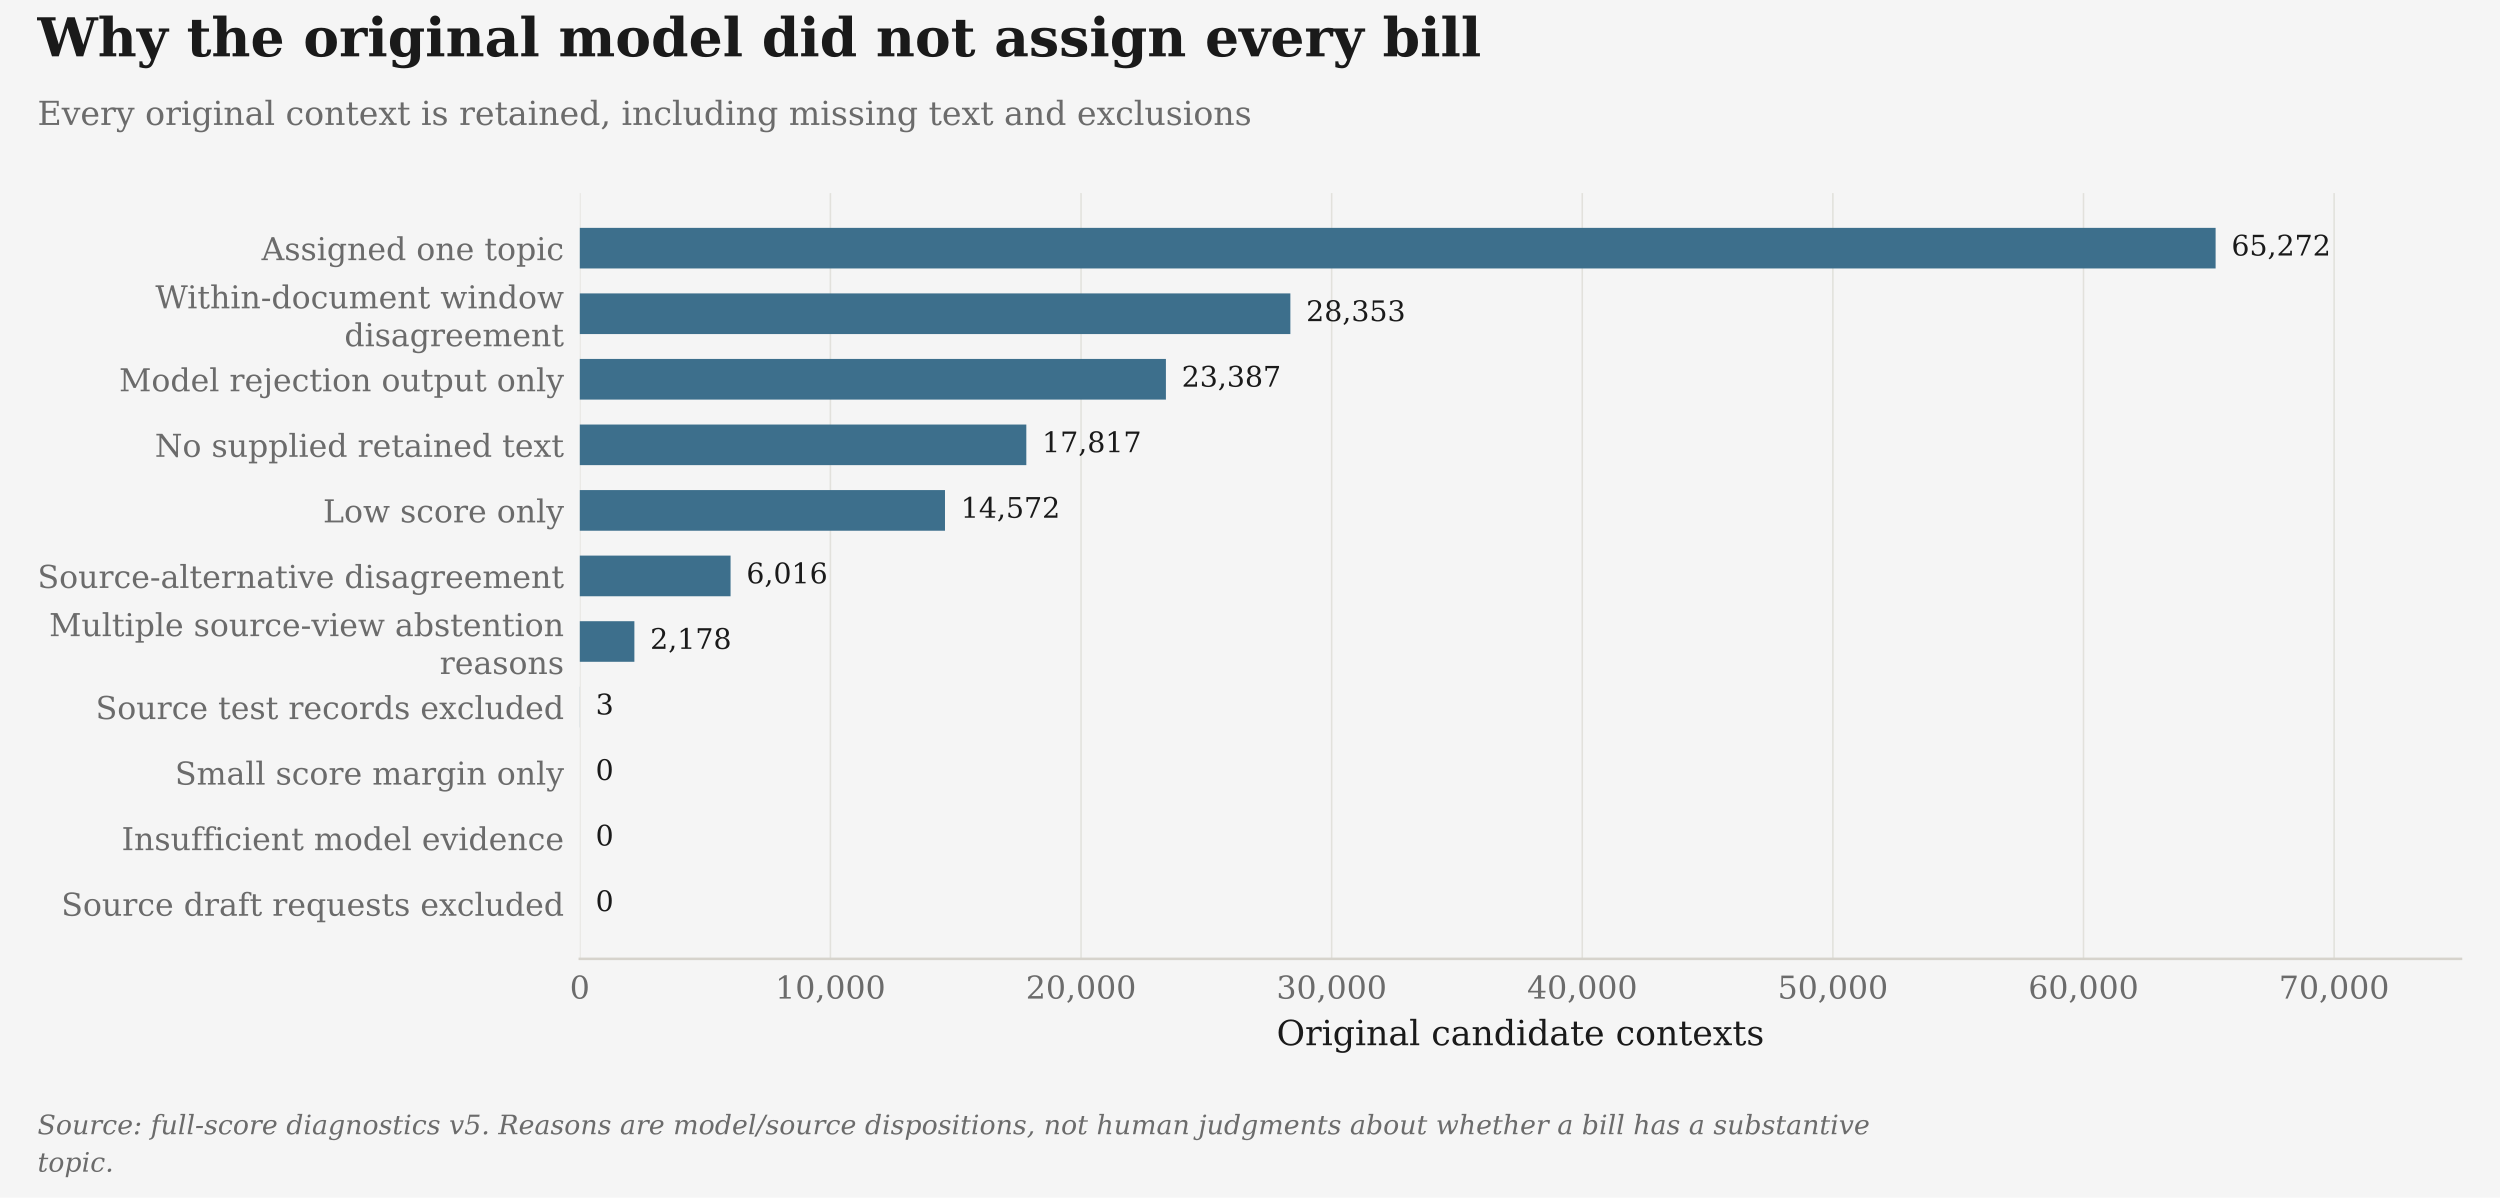
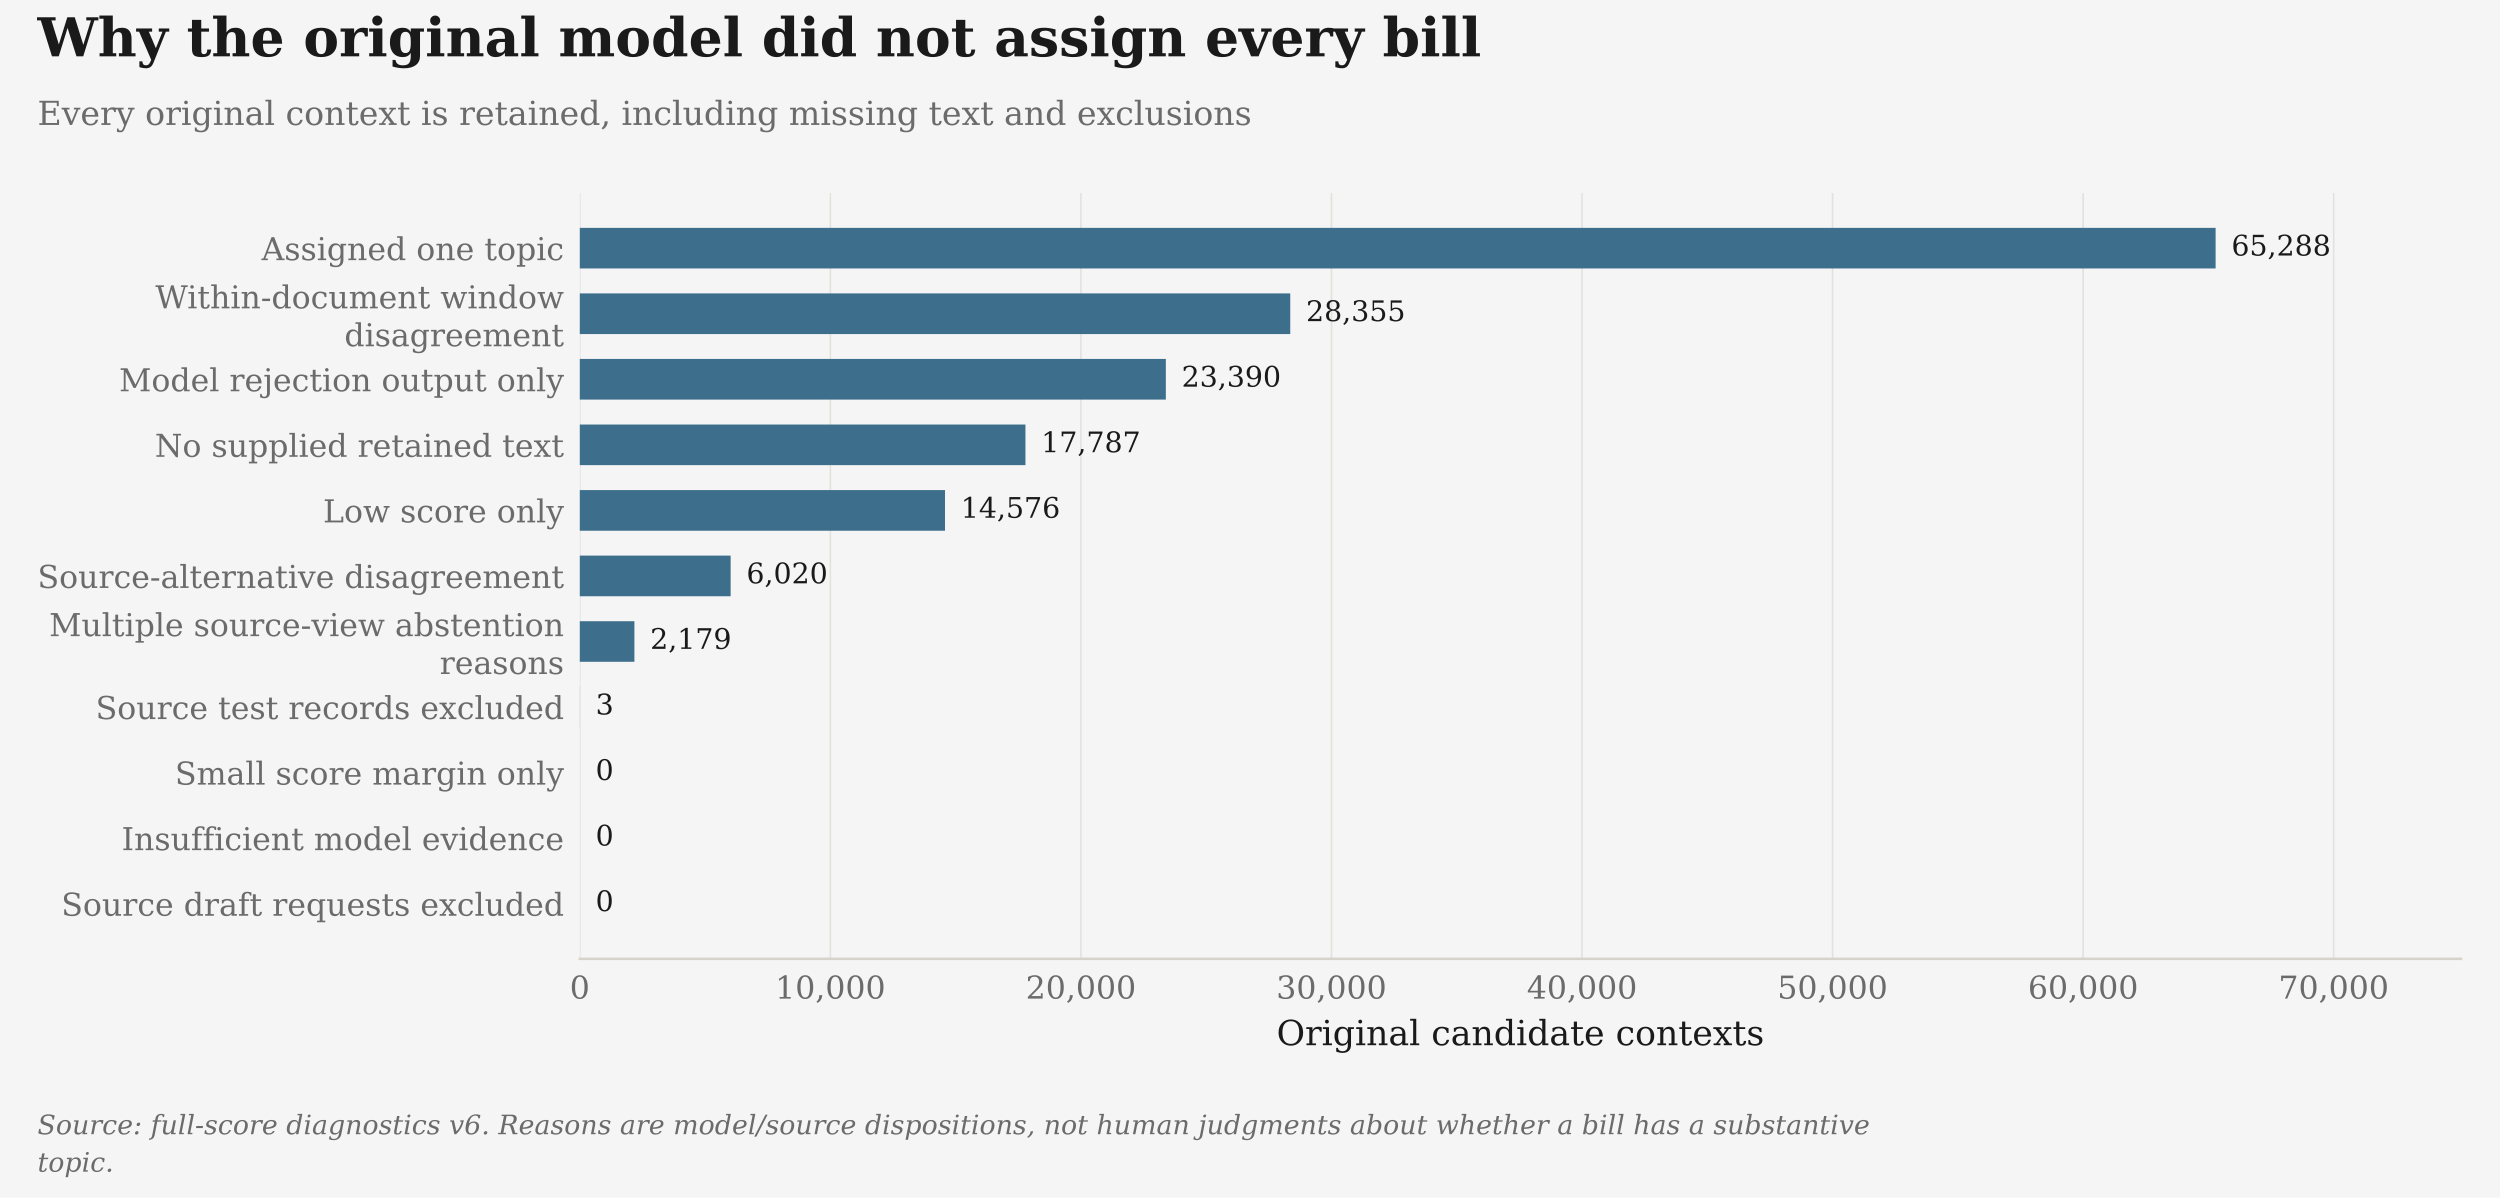
<svg xmlns="http://www.w3.org/2000/svg" width="792pt" height="379.44pt" viewBox="0 0 792 379.44" version="1.1">
  <defs>
    <style type="text/css">*{stroke-linejoin: round; stroke-linecap: butt}</style>
  </defs>
  <g id="figure_1">
    <g id="patch_1">
      <path d="M 0 379.44  L 792 379.44  L 792 0  L 0 0  z " style="fill: #f5f5f5" />
    </g>
    <g id="axes_1">
      <g id="patch_2">
        <path d="M 183.68 303.764  L 779.64 303.764  L 779.64 61.153  L 183.68 61.153  z " style="fill: #f5f5f5" />
      </g>
      <g id="matplotlib.axis_1">
        <g id="xtick_1">
          <g id="line2d_1">
            <path d="M 183.68 303.764  L 183.68 61.153  " clip-path="url(#p3f334388b2)" style="fill: none; stroke: #d6d3cc; stroke-opacity: 0.6; stroke-width: 0.5; stroke-linecap: square" />
          </g>
          <g id="line2d_2" />
          <g id="text_1">
            <text style="font-size: 10px; font-family: 'DejaVu Serif', 'Bitstream Vera Serif', 'Computer Modern Roman', 'New Century Schoolbook', 'Century Schoolbook L', 'Utopia', 'ITC Bookman', 'Bookman', 'Nimbus Roman No9 L', 'Times New Roman', 'Times', 'Palatino', 'Charter', serif; text-anchor: middle; fill: #6b6b6b" x="183.68" y="316.362" transform="rotate(-0 183.68 316.3618)">0</text>
          </g>
        </g>
        <g id="xtick_2">
          <g id="line2d_3">
-             <path d="M 263.075 303.764  L 263.075 61.153  " clip-path="url(#p3f334388b2)" style="fill: none; stroke: #d6d3cc; stroke-opacity: 0.6; stroke-width: 0.5; stroke-linecap: square" />
+             <path d="M 263.055 303.764  L 263.055 61.153  " clip-path="url(#p3f334388b2)" style="fill: none; stroke: #d6d3cc; stroke-opacity: 0.6; stroke-width: 0.5; stroke-linecap: square" />
          </g>
          <g id="line2d_4" />
          <g id="text_2">
-             <text style="font-size: 10px; font-family: 'DejaVu Serif', 'Bitstream Vera Serif', 'Computer Modern Roman', 'New Century Schoolbook', 'Century Schoolbook L', 'Utopia', 'ITC Bookman', 'Bookman', 'Nimbus Roman No9 L', 'Times New Roman', 'Times', 'Palatino', 'Charter', serif; text-anchor: middle; fill: #6b6b6b" x="263.075" y="316.362" transform="rotate(-0 263.0749 316.3618)">10,000</text>
+             <text style="font-size: 10px; font-family: 'DejaVu Serif', 'Bitstream Vera Serif', 'Computer Modern Roman', 'New Century Schoolbook', 'Century Schoolbook L', 'Utopia', 'ITC Bookman', 'Bookman', 'Nimbus Roman No9 L', 'Times New Roman', 'Times', 'Palatino', 'Charter', serif; text-anchor: middle; fill: #6b6b6b" x="263.055" y="316.362" transform="rotate(-0 263.0554 316.3618)">10,000</text>
          </g>
        </g>
        <g id="xtick_3">
          <g id="line2d_5">
-             <path d="M 342.47 303.764  L 342.47 61.153  " clip-path="url(#p3f334388b2)" style="fill: none; stroke: #d6d3cc; stroke-opacity: 0.6; stroke-width: 0.5; stroke-linecap: square" />
+             <path d="M 342.431 303.764  L 342.431 61.153  " clip-path="url(#p3f334388b2)" style="fill: none; stroke: #d6d3cc; stroke-opacity: 0.6; stroke-width: 0.5; stroke-linecap: square" />
          </g>
          <g id="line2d_6" />
          <g id="text_3">
-             <text style="font-size: 10px; font-family: 'DejaVu Serif', 'Bitstream Vera Serif', 'Computer Modern Roman', 'New Century Schoolbook', 'Century Schoolbook L', 'Utopia', 'ITC Bookman', 'Bookman', 'Nimbus Roman No9 L', 'Times New Roman', 'Times', 'Palatino', 'Charter', serif; text-anchor: middle; fill: #6b6b6b" x="342.47" y="316.362" transform="rotate(-0 342.4697 316.3618)">20,000</text>
+             <text style="font-size: 10px; font-family: 'DejaVu Serif', 'Bitstream Vera Serif', 'Computer Modern Roman', 'New Century Schoolbook', 'Century Schoolbook L', 'Utopia', 'ITC Bookman', 'Bookman', 'Nimbus Roman No9 L', 'Times New Roman', 'Times', 'Palatino', 'Charter', serif; text-anchor: middle; fill: #6b6b6b" x="342.431" y="316.362" transform="rotate(-0 342.4308 316.3618)">20,000</text>
          </g>
        </g>
        <g id="xtick_4">
          <g id="line2d_7">
-             <path d="M 421.865 303.764  L 421.865 61.153  " clip-path="url(#p3f334388b2)" style="fill: none; stroke: #d6d3cc; stroke-opacity: 0.6; stroke-width: 0.5; stroke-linecap: square" />
+             <path d="M 421.806 303.764  L 421.806 61.153  " clip-path="url(#p3f334388b2)" style="fill: none; stroke: #d6d3cc; stroke-opacity: 0.6; stroke-width: 0.5; stroke-linecap: square" />
          </g>
          <g id="line2d_8" />
          <g id="text_4">
-             <text style="font-size: 10px; font-family: 'DejaVu Serif', 'Bitstream Vera Serif', 'Computer Modern Roman', 'New Century Schoolbook', 'Century Schoolbook L', 'Utopia', 'ITC Bookman', 'Bookman', 'Nimbus Roman No9 L', 'Times New Roman', 'Times', 'Palatino', 'Charter', serif; text-anchor: middle; fill: #6b6b6b" x="421.865" y="316.362" transform="rotate(-0 421.8646 316.3618)">30,000</text>
+             <text style="font-size: 10px; font-family: 'DejaVu Serif', 'Bitstream Vera Serif', 'Computer Modern Roman', 'New Century Schoolbook', 'Century Schoolbook L', 'Utopia', 'ITC Bookman', 'Bookman', 'Nimbus Roman No9 L', 'Times New Roman', 'Times', 'Palatino', 'Charter', serif; text-anchor: middle; fill: #6b6b6b" x="421.806" y="316.362" transform="rotate(-0 421.8062 316.3618)">30,000</text>
          </g>
        </g>
        <g id="xtick_5">
          <g id="line2d_9">
-             <path d="M 501.259 303.764  L 501.259 61.153  " clip-path="url(#p3f334388b2)" style="fill: none; stroke: #d6d3cc; stroke-opacity: 0.6; stroke-width: 0.5; stroke-linecap: square" />
+             <path d="M 501.182 303.764  L 501.182 61.153  " clip-path="url(#p3f334388b2)" style="fill: none; stroke: #d6d3cc; stroke-opacity: 0.6; stroke-width: 0.5; stroke-linecap: square" />
          </g>
          <g id="line2d_10" />
          <g id="text_5">
-             <text style="font-size: 10px; font-family: 'DejaVu Serif', 'Bitstream Vera Serif', 'Computer Modern Roman', 'New Century Schoolbook', 'Century Schoolbook L', 'Utopia', 'ITC Bookman', 'Bookman', 'Nimbus Roman No9 L', 'Times New Roman', 'Times', 'Palatino', 'Charter', serif; text-anchor: middle; fill: #6b6b6b" x="501.259" y="316.362" transform="rotate(-0 501.2594 316.3618)">40,000</text>
+             <text style="font-size: 10px; font-family: 'DejaVu Serif', 'Bitstream Vera Serif', 'Computer Modern Roman', 'New Century Schoolbook', 'Century Schoolbook L', 'Utopia', 'ITC Bookman', 'Bookman', 'Nimbus Roman No9 L', 'Times New Roman', 'Times', 'Palatino', 'Charter', serif; text-anchor: middle; fill: #6b6b6b" x="501.182" y="316.362" transform="rotate(-0 501.1816 316.3618)">40,000</text>
          </g>
        </g>
        <g id="xtick_6">
          <g id="line2d_11">
-             <path d="M 580.654 303.764  L 580.654 61.153  " clip-path="url(#p3f334388b2)" style="fill: none; stroke: #d6d3cc; stroke-opacity: 0.6; stroke-width: 0.5; stroke-linecap: square" />
+             <path d="M 580.557 303.764  L 580.557 61.153  " clip-path="url(#p3f334388b2)" style="fill: none; stroke: #d6d3cc; stroke-opacity: 0.6; stroke-width: 0.5; stroke-linecap: square" />
          </g>
          <g id="line2d_12" />
          <g id="text_6">
-             <text style="font-size: 10px; font-family: 'DejaVu Serif', 'Bitstream Vera Serif', 'Computer Modern Roman', 'New Century Schoolbook', 'Century Schoolbook L', 'Utopia', 'ITC Bookman', 'Bookman', 'Nimbus Roman No9 L', 'Times New Roman', 'Times', 'Palatino', 'Charter', serif; text-anchor: middle; fill: #6b6b6b" x="580.654" y="316.362" transform="rotate(-0 580.6543 316.3618)">50,000</text>
+             <text style="font-size: 10px; font-family: 'DejaVu Serif', 'Bitstream Vera Serif', 'Computer Modern Roman', 'New Century Schoolbook', 'Century Schoolbook L', 'Utopia', 'ITC Bookman', 'Bookman', 'Nimbus Roman No9 L', 'Times New Roman', 'Times', 'Palatino', 'Charter', serif; text-anchor: middle; fill: #6b6b6b" x="580.557" y="316.362" transform="rotate(-0 580.557 316.3618)">50,000</text>
          </g>
        </g>
        <g id="xtick_7">
          <g id="line2d_13">
-             <path d="M 660.049 303.764  L 660.049 61.153  " clip-path="url(#p3f334388b2)" style="fill: none; stroke: #d6d3cc; stroke-opacity: 0.6; stroke-width: 0.5; stroke-linecap: square" />
+             <path d="M 659.932 303.764  L 659.932 61.153  " clip-path="url(#p3f334388b2)" style="fill: none; stroke: #d6d3cc; stroke-opacity: 0.6; stroke-width: 0.5; stroke-linecap: square" />
          </g>
          <g id="line2d_14" />
          <g id="text_7">
-             <text style="font-size: 10px; font-family: 'DejaVu Serif', 'Bitstream Vera Serif', 'Computer Modern Roman', 'New Century Schoolbook', 'Century Schoolbook L', 'Utopia', 'ITC Bookman', 'Bookman', 'Nimbus Roman No9 L', 'Times New Roman', 'Times', 'Palatino', 'Charter', serif; text-anchor: middle; fill: #6b6b6b" x="660.049" y="316.362" transform="rotate(-0 660.0491 316.3618)">60,000</text>
+             <text style="font-size: 10px; font-family: 'DejaVu Serif', 'Bitstream Vera Serif', 'Computer Modern Roman', 'New Century Schoolbook', 'Century Schoolbook L', 'Utopia', 'ITC Bookman', 'Bookman', 'Nimbus Roman No9 L', 'Times New Roman', 'Times', 'Palatino', 'Charter', serif; text-anchor: middle; fill: #6b6b6b" x="659.932" y="316.362" transform="rotate(-0 659.9324 316.3618)">60,000</text>
          </g>
        </g>
        <g id="xtick_8">
          <g id="line2d_15">
-             <path d="M 739.444 303.764  L 739.444 61.153  " clip-path="url(#p3f334388b2)" style="fill: none; stroke: #d6d3cc; stroke-opacity: 0.6; stroke-width: 0.5; stroke-linecap: square" />
+             <path d="M 739.308 303.764  L 739.308 61.153  " clip-path="url(#p3f334388b2)" style="fill: none; stroke: #d6d3cc; stroke-opacity: 0.6; stroke-width: 0.5; stroke-linecap: square" />
          </g>
          <g id="line2d_16" />
          <g id="text_8">
-             <text style="font-size: 10px; font-family: 'DejaVu Serif', 'Bitstream Vera Serif', 'Computer Modern Roman', 'New Century Schoolbook', 'Century Schoolbook L', 'Utopia', 'ITC Bookman', 'Bookman', 'Nimbus Roman No9 L', 'Times New Roman', 'Times', 'Palatino', 'Charter', serif; text-anchor: middle; fill: #6b6b6b" x="739.444" y="316.362" transform="rotate(-0 739.444 316.3618)">70,000</text>
+             <text style="font-size: 10px; font-family: 'DejaVu Serif', 'Bitstream Vera Serif', 'Computer Modern Roman', 'New Century Schoolbook', 'Century Schoolbook L', 'Utopia', 'ITC Bookman', 'Bookman', 'Nimbus Roman No9 L', 'Times New Roman', 'Times', 'Palatino', 'Charter', serif; text-anchor: middle; fill: #6b6b6b" x="739.308" y="316.362" transform="rotate(-0 739.3078 316.3618)">70,000</text>
          </g>
        </g>
        <g id="text_9">
          <text style="font-size: 11px; font-family: 'DejaVu Serif', 'Bitstream Vera Serif', 'Computer Modern Roman', 'New Century Schoolbook', 'Century Schoolbook L', 'Utopia', 'ITC Bookman', 'Bookman', 'Nimbus Roman No9 L', 'Times New Roman', 'Times', 'Palatino', 'Charter', serif; text-anchor: middle; fill: #1a1a1a" x="481.66" y="331.122" transform="rotate(-0 481.66 331.1224)">Original candidate contexts</text>
        </g>
      </g>
      <g id="matplotlib.axis_2">
        <g id="ytick_1">
          <g id="line2d_17" />
          <g id="text_10">
            <text style="font-size: 10px; font-family: 'DejaVu Serif', 'Bitstream Vera Serif', 'Computer Modern Roman', 'New Century Schoolbook', 'Century Schoolbook L', 'Utopia', 'ITC Bookman', 'Bookman', 'Nimbus Roman No9 L', 'Times New Roman', 'Times', 'Palatino', 'Charter', serif; text-anchor: end; fill: #6b6b6b" x="178.68" y="82.418" transform="rotate(-0 178.68 82.4178)">Assigned one topic</text>
          </g>
        </g>
        <g id="ytick_2">
          <g id="line2d_18" />
          <g id="text_11">
            <text style="font-size: 10px; font-family: 'DejaVu Serif', 'Bitstream Vera Serif', 'Computer Modern Roman', 'New Century Schoolbook', 'Century Schoolbook L', 'Utopia', 'ITC Bookman', 'Bookman', 'Nimbus Roman No9 L', 'Times New Roman', 'Times', 'Palatino', 'Charter', serif; fill: #6b6b6b" transform="translate(49.21906 97.68489)">Within-document window</text>
            <text style="font-size: 10px; font-family: 'DejaVu Serif', 'Bitstream Vera Serif', 'Computer Modern Roman', 'New Century Schoolbook', 'Century Schoolbook L', 'Utopia', 'ITC Bookman', 'Bookman', 'Nimbus Roman No9 L', 'Times New Roman', 'Times', 'Palatino', 'Charter', serif; fill: #6b6b6b" transform="translate(109.1066 109.6876)">disagreement</text>
          </g>
        </g>
        <g id="ytick_3">
          <g id="line2d_19" />
          <g id="text_12">
            <text style="font-size: 10px; font-family: 'DejaVu Serif', 'Bitstream Vera Serif', 'Computer Modern Roman', 'New Century Schoolbook', 'Century Schoolbook L', 'Utopia', 'ITC Bookman', 'Bookman', 'Nimbus Roman No9 L', 'Times New Roman', 'Times', 'Palatino', 'Charter', serif; text-anchor: end; fill: #6b6b6b" x="178.68" y="123.954" transform="rotate(-0 178.68 123.9537)">Model rejection output only</text>
          </g>
        </g>
        <g id="ytick_4">
          <g id="line2d_20" />
          <g id="text_13">
            <text style="font-size: 10px; font-family: 'DejaVu Serif', 'Bitstream Vera Serif', 'Computer Modern Roman', 'New Century Schoolbook', 'Century Schoolbook L', 'Utopia', 'ITC Bookman', 'Bookman', 'Nimbus Roman No9 L', 'Times New Roman', 'Times', 'Palatino', 'Charter', serif; text-anchor: end; fill: #6b6b6b" x="178.68" y="144.722" transform="rotate(-0 178.68 144.7217)">No supplied retained text</text>
          </g>
        </g>
        <g id="ytick_5">
          <g id="line2d_21" />
          <g id="text_14">
            <text style="font-size: 10px; font-family: 'DejaVu Serif', 'Bitstream Vera Serif', 'Computer Modern Roman', 'New Century Schoolbook', 'Century Schoolbook L', 'Utopia', 'ITC Bookman', 'Bookman', 'Nimbus Roman No9 L', 'Times New Roman', 'Times', 'Palatino', 'Charter', serif; text-anchor: end; fill: #6b6b6b" x="178.68" y="165.49" transform="rotate(-0 178.68 165.4897)">Low score only</text>
          </g>
        </g>
        <g id="ytick_6">
          <g id="line2d_22" />
          <g id="text_15">
            <text style="font-size: 10px; font-family: 'DejaVu Serif', 'Bitstream Vera Serif', 'Computer Modern Roman', 'New Century Schoolbook', 'Century Schoolbook L', 'Utopia', 'ITC Bookman', 'Bookman', 'Nimbus Roman No9 L', 'Times New Roman', 'Times', 'Palatino', 'Charter', serif; text-anchor: end; fill: #6b6b6b" x="178.68" y="186.258" transform="rotate(-0 178.68 186.2577)">Source-alternative disagreement</text>
          </g>
        </g>
        <g id="ytick_7">
          <g id="line2d_23" />
          <g id="text_16">
            <text style="font-size: 10px; font-family: 'DejaVu Serif', 'Bitstream Vera Serif', 'Computer Modern Roman', 'New Century Schoolbook', 'Century Schoolbook L', 'Utopia', 'ITC Bookman', 'Bookman', 'Nimbus Roman No9 L', 'Times New Roman', 'Times', 'Palatino', 'Charter', serif; fill: #6b6b6b" transform="translate(15.56125 201.5251)">Multiple source-view abstention</text>
            <text style="font-size: 10px; font-family: 'DejaVu Serif', 'Bitstream Vera Serif', 'Computer Modern Roman', 'New Century Schoolbook', 'Century Schoolbook L', 'Utopia', 'ITC Bookman', 'Bookman', 'Nimbus Roman No9 L', 'Times New Roman', 'Times', 'Palatino', 'Charter', serif; fill: #6b6b6b" transform="translate(139.2956 213.5271)">reasons</text>
          </g>
        </g>
        <g id="ytick_8">
          <g id="line2d_24" />
          <g id="text_17">
            <text style="font-size: 10px; font-family: 'DejaVu Serif', 'Bitstream Vera Serif', 'Computer Modern Roman', 'New Century Schoolbook', 'Century Schoolbook L', 'Utopia', 'ITC Bookman', 'Bookman', 'Nimbus Roman No9 L', 'Times New Roman', 'Times', 'Palatino', 'Charter', serif; text-anchor: end; fill: #6b6b6b" x="178.68" y="227.794" transform="rotate(-0 178.68 227.7936)">Source test records excluded</text>
          </g>
        </g>
        <g id="ytick_9">
          <g id="line2d_25" />
          <g id="text_18">
            <text style="font-size: 10px; font-family: 'DejaVu Serif', 'Bitstream Vera Serif', 'Computer Modern Roman', 'New Century Schoolbook', 'Century Schoolbook L', 'Utopia', 'ITC Bookman', 'Bookman', 'Nimbus Roman No9 L', 'Times New Roman', 'Times', 'Palatino', 'Charter', serif; text-anchor: end; fill: #6b6b6b" x="178.68" y="248.562" transform="rotate(-0 178.68 248.5616)">Small score margin only</text>
          </g>
        </g>
        <g id="ytick_10">
          <g id="line2d_26" />
          <g id="text_19">
            <text style="font-size: 10px; font-family: 'DejaVu Serif', 'Bitstream Vera Serif', 'Computer Modern Roman', 'New Century Schoolbook', 'Century Schoolbook L', 'Utopia', 'ITC Bookman', 'Bookman', 'Nimbus Roman No9 L', 'Times New Roman', 'Times', 'Palatino', 'Charter', serif; text-anchor: end; fill: #6b6b6b" x="178.68" y="269.33" transform="rotate(-0 178.68 269.3295)">Insufficient model evidence</text>
          </g>
        </g>
        <g id="ytick_11">
          <g id="line2d_27" />
          <g id="text_20">
            <text style="font-size: 10px; font-family: 'DejaVu Serif', 'Bitstream Vera Serif', 'Computer Modern Roman', 'New Century Schoolbook', 'Century Schoolbook L', 'Utopia', 'ITC Bookman', 'Bookman', 'Nimbus Roman No9 L', 'Times New Roman', 'Times', 'Palatino', 'Charter', serif; text-anchor: end; fill: #6b6b6b" x="178.68" y="290.097" transform="rotate(-0 178.68 290.0975)">Source draft requests excluded</text>
          </g>
        </g>
      </g>
      <g id="patch_3">
        <path d="M 183.68 72.181  L 701.906 72.181  L 701.906 85.057  L 183.68 85.057  z " clip-path="url(#p3f334388b2)" style="fill: #3d6f8c" />
      </g>
      <g id="patch_4">
-         <path d="M 183.68 92.948  L 408.788 92.948  L 408.788 105.825  L 183.68 105.825  z " clip-path="url(#p3f334388b2)" style="fill: #3d6f8c" />
+         <path d="M 183.68 92.948  L 408.749 92.948  L 408.749 105.825  L 183.68 105.825  z " clip-path="url(#p3f334388b2)" style="fill: #3d6f8c" />
      </g>
      <g id="patch_5">
-         <path d="M 183.68 113.716  L 369.361 113.716  L 369.361 126.593  L 183.68 126.593  z " clip-path="url(#p3f334388b2)" style="fill: #3d6f8c" />
+         <path d="M 183.68 113.716  L 369.339 113.716  L 369.339 126.593  L 183.68 126.593  z " clip-path="url(#p3f334388b2)" style="fill: #3d6f8c" />
      </g>
      <g id="patch_6">
-         <path d="M 183.68 134.484  L 325.138 134.484  L 325.138 147.361  L 183.68 147.361  z " clip-path="url(#p3f334388b2)" style="fill: #3d6f8c" />
+         <path d="M 183.68 134.484  L 324.865 134.484  L 324.865 147.361  L 183.68 147.361  z " clip-path="url(#p3f334388b2)" style="fill: #3d6f8c" />
      </g>
      <g id="patch_7">
-         <path d="M 183.68 155.252  L 299.374 155.252  L 299.374 168.129  L 183.68 168.129  z " clip-path="url(#p3f334388b2)" style="fill: #3d6f8c" />
+         <path d="M 183.68 155.252  L 299.378 155.252  L 299.378 168.129  L 183.68 168.129  z " clip-path="url(#p3f334388b2)" style="fill: #3d6f8c" />
      </g>
      <g id="patch_8">
-         <path d="M 183.68 176.02  L 231.444 176.02  L 231.444 188.897  L 183.68 188.897  z " clip-path="url(#p3f334388b2)" style="fill: #3d6f8c" />
+         <path d="M 183.68 176.02  L 231.464 176.02  L 231.464 188.897  L 183.68 188.897  z " clip-path="url(#p3f334388b2)" style="fill: #3d6f8c" />
      </g>
      <g id="patch_9">
-         <path d="M 183.68 196.788  L 200.972 196.788  L 200.972 209.664  L 183.68 209.664  z " clip-path="url(#p3f334388b2)" style="fill: #3d6f8c" />
+         <path d="M 183.68 196.788  L 200.976 196.788  L 200.976 209.664  L 183.68 209.664  z " clip-path="url(#p3f334388b2)" style="fill: #3d6f8c" />
      </g>
      <g id="patch_10">
        <path d="M 183.68 217.556  L 183.704 217.556  L 183.704 230.432  L 183.68 230.432  z " clip-path="url(#p3f334388b2)" style="fill: #3d6f8c" />
      </g>
      <g id="patch_11">
        <path d="M 183.68 238.324  L 183.68 238.324  L 183.68 251.2  L 183.68 251.2  z " clip-path="url(#p3f334388b2)" style="fill: #3d6f8c" />
      </g>
      <g id="patch_12">
        <path d="M 183.68 259.092  L 183.68 259.092  L 183.68 271.968  L 183.68 271.968  z " clip-path="url(#p3f334388b2)" style="fill: #3d6f8c" />
      </g>
      <g id="patch_13">
        <path d="M 183.68 279.86  L 183.68 279.86  L 183.68 292.736  L 183.68 292.736  z " clip-path="url(#p3f334388b2)" style="fill: #3d6f8c" />
      </g>
      <g id="patch_14">
        <path d="M 183.68 303.764  L 779.64 303.764  " style="fill: none; stroke: #d6d3cc; stroke-width: 0.8; stroke-linejoin: miter; stroke-linecap: square" />
      </g>
      <g id="text_21">
-         <text style="font-size: 9px; font-family: 'DejaVu Serif', 'Bitstream Vera Serif', 'Computer Modern Roman', 'New Century Schoolbook', 'Century Schoolbook L', 'Utopia', 'ITC Bookman', 'Bookman', 'Nimbus Roman No9 L', 'Times New Roman', 'Times', 'Palatino', 'Charter', serif; text-anchor: start; fill: #1a1a1a" x="706.906" y="80.956" transform="rotate(-0 706.9061 80.95647)">65,272</text>
+         <text style="font-size: 9px; font-family: 'DejaVu Serif', 'Bitstream Vera Serif', 'Computer Modern Roman', 'New Century Schoolbook', 'Century Schoolbook L', 'Utopia', 'ITC Bookman', 'Bookman', 'Nimbus Roman No9 L', 'Times New Roman', 'Times', 'Palatino', 'Charter', serif; text-anchor: start; fill: #1a1a1a" x="706.906" y="80.956" transform="rotate(-0 706.9061 80.95647)">65,288</text>
      </g>
      <g id="text_22">
-         <text style="font-size: 9px; font-family: 'DejaVu Serif', 'Bitstream Vera Serif', 'Computer Modern Roman', 'New Century Schoolbook', 'Century Schoolbook L', 'Utopia', 'ITC Bookman', 'Bookman', 'Nimbus Roman No9 L', 'Times New Roman', 'Times', 'Palatino', 'Charter', serif; text-anchor: start; fill: #1a1a1a" x="413.788" y="101.724" transform="rotate(-0 413.7882 101.7244)">28,353</text>
+         <text style="font-size: 9px; font-family: 'DejaVu Serif', 'Bitstream Vera Serif', 'Computer Modern Roman', 'New Century Schoolbook', 'Century Schoolbook L', 'Utopia', 'ITC Bookman', 'Bookman', 'Nimbus Roman No9 L', 'Times New Roman', 'Times', 'Palatino', 'Charter', serif; text-anchor: start; fill: #1a1a1a" x="413.749" y="101.724" transform="rotate(-0 413.7489 101.7244)">28,355</text>
      </g>
      <g id="text_23">
-         <text style="font-size: 9px; font-family: 'DejaVu Serif', 'Bitstream Vera Serif', 'Computer Modern Roman', 'New Century Schoolbook', 'Century Schoolbook L', 'Utopia', 'ITC Bookman', 'Bookman', 'Nimbus Roman No9 L', 'Times New Roman', 'Times', 'Palatino', 'Charter', serif; text-anchor: start; fill: #1a1a1a" x="374.361" y="122.492" transform="rotate(-0 374.3607 122.4924)">23,387</text>
+         <text style="font-size: 9px; font-family: 'DejaVu Serif', 'Bitstream Vera Serif', 'Computer Modern Roman', 'New Century Schoolbook', 'Century Schoolbook L', 'Utopia', 'ITC Bookman', 'Bookman', 'Nimbus Roman No9 L', 'Times New Roman', 'Times', 'Palatino', 'Charter', serif; text-anchor: start; fill: #1a1a1a" x="374.339" y="122.492" transform="rotate(-0 374.3391 122.4924)">23,390</text>
      </g>
      <g id="text_24">
-         <text style="font-size: 9px; font-family: 'DejaVu Serif', 'Bitstream Vera Serif', 'Computer Modern Roman', 'New Century Schoolbook', 'Century Schoolbook L', 'Utopia', 'ITC Bookman', 'Bookman', 'Nimbus Roman No9 L', 'Times New Roman', 'Times', 'Palatino', 'Charter', serif; text-anchor: start; fill: #1a1a1a" x="330.138" y="143.26" transform="rotate(-0 330.1378 143.2604)">17,817</text>
+         <text style="font-size: 9px; font-family: 'DejaVu Serif', 'Bitstream Vera Serif', 'Computer Modern Roman', 'New Century Schoolbook', 'Century Schoolbook L', 'Utopia', 'ITC Bookman', 'Bookman', 'Nimbus Roman No9 L', 'Times New Roman', 'Times', 'Palatino', 'Charter', serif; text-anchor: start; fill: #1a1a1a" x="329.865" y="143.26" transform="rotate(-0 329.865 143.2604)">17,787</text>
      </g>
      <g id="text_25">
-         <text style="font-size: 9px; font-family: 'DejaVu Serif', 'Bitstream Vera Serif', 'Computer Modern Roman', 'New Century Schoolbook', 'Century Schoolbook L', 'Utopia', 'ITC Bookman', 'Bookman', 'Nimbus Roman No9 L', 'Times New Roman', 'Times', 'Palatino', 'Charter', serif; text-anchor: start; fill: #1a1a1a" x="304.374" y="164.028" transform="rotate(-0 304.3742 164.0284)">14,572</text>
+         <text style="font-size: 9px; font-family: 'DejaVu Serif', 'Bitstream Vera Serif', 'Computer Modern Roman', 'New Century Schoolbook', 'Century Schoolbook L', 'Utopia', 'ITC Bookman', 'Bookman', 'Nimbus Roman No9 L', 'Times New Roman', 'Times', 'Palatino', 'Charter', serif; text-anchor: start; fill: #1a1a1a" x="304.378" y="164.028" transform="rotate(-0 304.3776 164.0284)">14,576</text>
      </g>
      <g id="text_26">
-         <text style="font-size: 9px; font-family: 'DejaVu Serif', 'Bitstream Vera Serif', 'Computer Modern Roman', 'New Century Schoolbook', 'Century Schoolbook L', 'Utopia', 'ITC Bookman', 'Bookman', 'Nimbus Roman No9 L', 'Times New Roman', 'Times', 'Palatino', 'Charter', serif; text-anchor: start; fill: #1a1a1a" x="236.444" y="184.796" transform="rotate(-0 236.4439 184.7963)">6,016</text>
+         <text style="font-size: 9px; font-family: 'DejaVu Serif', 'Bitstream Vera Serif', 'Computer Modern Roman', 'New Century Schoolbook', 'Century Schoolbook L', 'Utopia', 'ITC Bookman', 'Bookman', 'Nimbus Roman No9 L', 'Times New Roman', 'Times', 'Palatino', 'Charter', serif; text-anchor: start; fill: #1a1a1a" x="236.464" y="184.796" transform="rotate(-0 236.464 184.7963)">6,020</text>
      </g>
      <g id="text_27">
-         <text style="font-size: 9px; font-family: 'DejaVu Serif', 'Bitstream Vera Serif', 'Computer Modern Roman', 'New Century Schoolbook', 'Century Schoolbook L', 'Utopia', 'ITC Bookman', 'Bookman', 'Nimbus Roman No9 L', 'Times New Roman', 'Times', 'Palatino', 'Charter', serif; text-anchor: start; fill: #1a1a1a" x="205.972" y="205.564" transform="rotate(-0 205.9722 205.5643)">2,178</text>
+         <text style="font-size: 9px; font-family: 'DejaVu Serif', 'Bitstream Vera Serif', 'Computer Modern Roman', 'New Century Schoolbook', 'Century Schoolbook L', 'Utopia', 'ITC Bookman', 'Bookman', 'Nimbus Roman No9 L', 'Times New Roman', 'Times', 'Palatino', 'Charter', serif; text-anchor: start; fill: #1a1a1a" x="205.976" y="205.564" transform="rotate(-0 205.9759 205.5643)">2,179</text>
      </g>
      <g id="text_28">
        <text style="font-size: 9px; font-family: 'DejaVu Serif', 'Bitstream Vera Serif', 'Computer Modern Roman', 'New Century Schoolbook', 'Century Schoolbook L', 'Utopia', 'ITC Bookman', 'Bookman', 'Nimbus Roman No9 L', 'Times New Roman', 'Times', 'Palatino', 'Charter', serif; text-anchor: start; fill: #1a1a1a" x="188.704" y="226.332" transform="rotate(-0 188.7038 226.3323)">3</text>
      </g>
      <g id="text_29">
        <text style="font-size: 9px; font-family: 'DejaVu Serif', 'Bitstream Vera Serif', 'Computer Modern Roman', 'New Century Schoolbook', 'Century Schoolbook L', 'Utopia', 'ITC Bookman', 'Bookman', 'Nimbus Roman No9 L', 'Times New Roman', 'Times', 'Palatino', 'Charter', serif; text-anchor: start; fill: #1a1a1a" x="188.68" y="247.1" transform="rotate(-0 188.68 247.1002)">0</text>
      </g>
      <g id="text_30">
        <text style="font-size: 9px; font-family: 'DejaVu Serif', 'Bitstream Vera Serif', 'Computer Modern Roman', 'New Century Schoolbook', 'Century Schoolbook L', 'Utopia', 'ITC Bookman', 'Bookman', 'Nimbus Roman No9 L', 'Times New Roman', 'Times', 'Palatino', 'Charter', serif; text-anchor: start; fill: #1a1a1a" x="188.68" y="267.868" transform="rotate(-0 188.68 267.8682)">0</text>
      </g>
      <g id="text_31">
        <text style="font-size: 9px; font-family: 'DejaVu Serif', 'Bitstream Vera Serif', 'Computer Modern Roman', 'New Century Schoolbook', 'Century Schoolbook L', 'Utopia', 'ITC Bookman', 'Bookman', 'Nimbus Roman No9 L', 'Times New Roman', 'Times', 'Palatino', 'Charter', serif; text-anchor: start; fill: #1a1a1a" x="188.68" y="288.636" transform="rotate(-0 188.68 288.6362)">0</text>
      </g>
    </g>
    <g id="text_32">
      <text style="font-weight: 700; font-size: 17px; font-family: 'DejaVu Serif', 'Bitstream Vera Serif', 'Computer Modern Roman', 'New Century Schoolbook', 'Century Schoolbook L', 'Utopia', 'ITC Bookman', 'Bookman', 'Nimbus Roman No9 L', 'Times New Roman', 'Times', 'Palatino', 'Charter', serif; text-anchor: start; fill: #1a1a1a" x="11.88" y="17.85" transform="rotate(-0 11.88 17.85006)">Why the original model did not assign every bill</text>
    </g>
    <g id="text_33">
      <text style="font-size: 10.5px; font-family: 'DejaVu Serif', 'Bitstream Vera Serif', 'Computer Modern Roman', 'New Century Schoolbook', 'Century Schoolbook L', 'Utopia', 'ITC Bookman', 'Bookman', 'Nimbus Roman No9 L', 'Times New Roman', 'Times', 'Palatino', 'Charter', serif; text-anchor: start; fill: #6b6b6b" x="11.88" y="39.585" transform="rotate(-0 11.88 39.58541)">Every original context is retained, including missing text and exclusions</text>
    </g>
    <g id="text_34">
-       <text style="font-style: italic; font-size: 8.5px; font-family: 'DejaVu Serif', 'Bitstream Vera Serif', 'Computer Modern Roman', 'New Century Schoolbook', 'Century Schoolbook L', 'Utopia', 'ITC Bookman', 'Bookman', 'Nimbus Roman No9 L', 'Times New Roman', 'Times', 'Palatino', 'Charter', serif; fill: #6b6b6b" transform="translate(11.88 359.3218)">Source: full-score diagnostics v5. Reasons are model/source dispositions, not human judgments about whether a bill has a substantive</text>
+       <text style="font-style: italic; font-size: 8.5px; font-family: 'DejaVu Serif', 'Bitstream Vera Serif', 'Computer Modern Roman', 'New Century Schoolbook', 'Century Schoolbook L', 'Utopia', 'ITC Bookman', 'Bookman', 'Nimbus Roman No9 L', 'Times New Roman', 'Times', 'Palatino', 'Charter', serif; fill: #6b6b6b" transform="translate(11.88 359.3218)">Source: full-score diagnostics v6. Reasons are model/source dispositions, not human judgments about whether a bill has a substantive</text>
      <text style="font-style: italic; font-size: 8.5px; font-family: 'DejaVu Serif', 'Bitstream Vera Serif', 'Computer Modern Roman', 'New Century Schoolbook', 'Century Schoolbook L', 'Utopia', 'ITC Bookman', 'Bookman', 'Nimbus Roman No9 L', 'Times New Roman', 'Times', 'Palatino', 'Charter', serif; fill: #6b6b6b" transform="translate(11.88 371.1799)">topic.</text>
    </g>
  </g>
  <defs>
    <clipPath id="p3f334388b2">
      <rect x="183.68" y="61.153" width="595.96" height="242.611" />
    </clipPath>
  </defs>
</svg>
